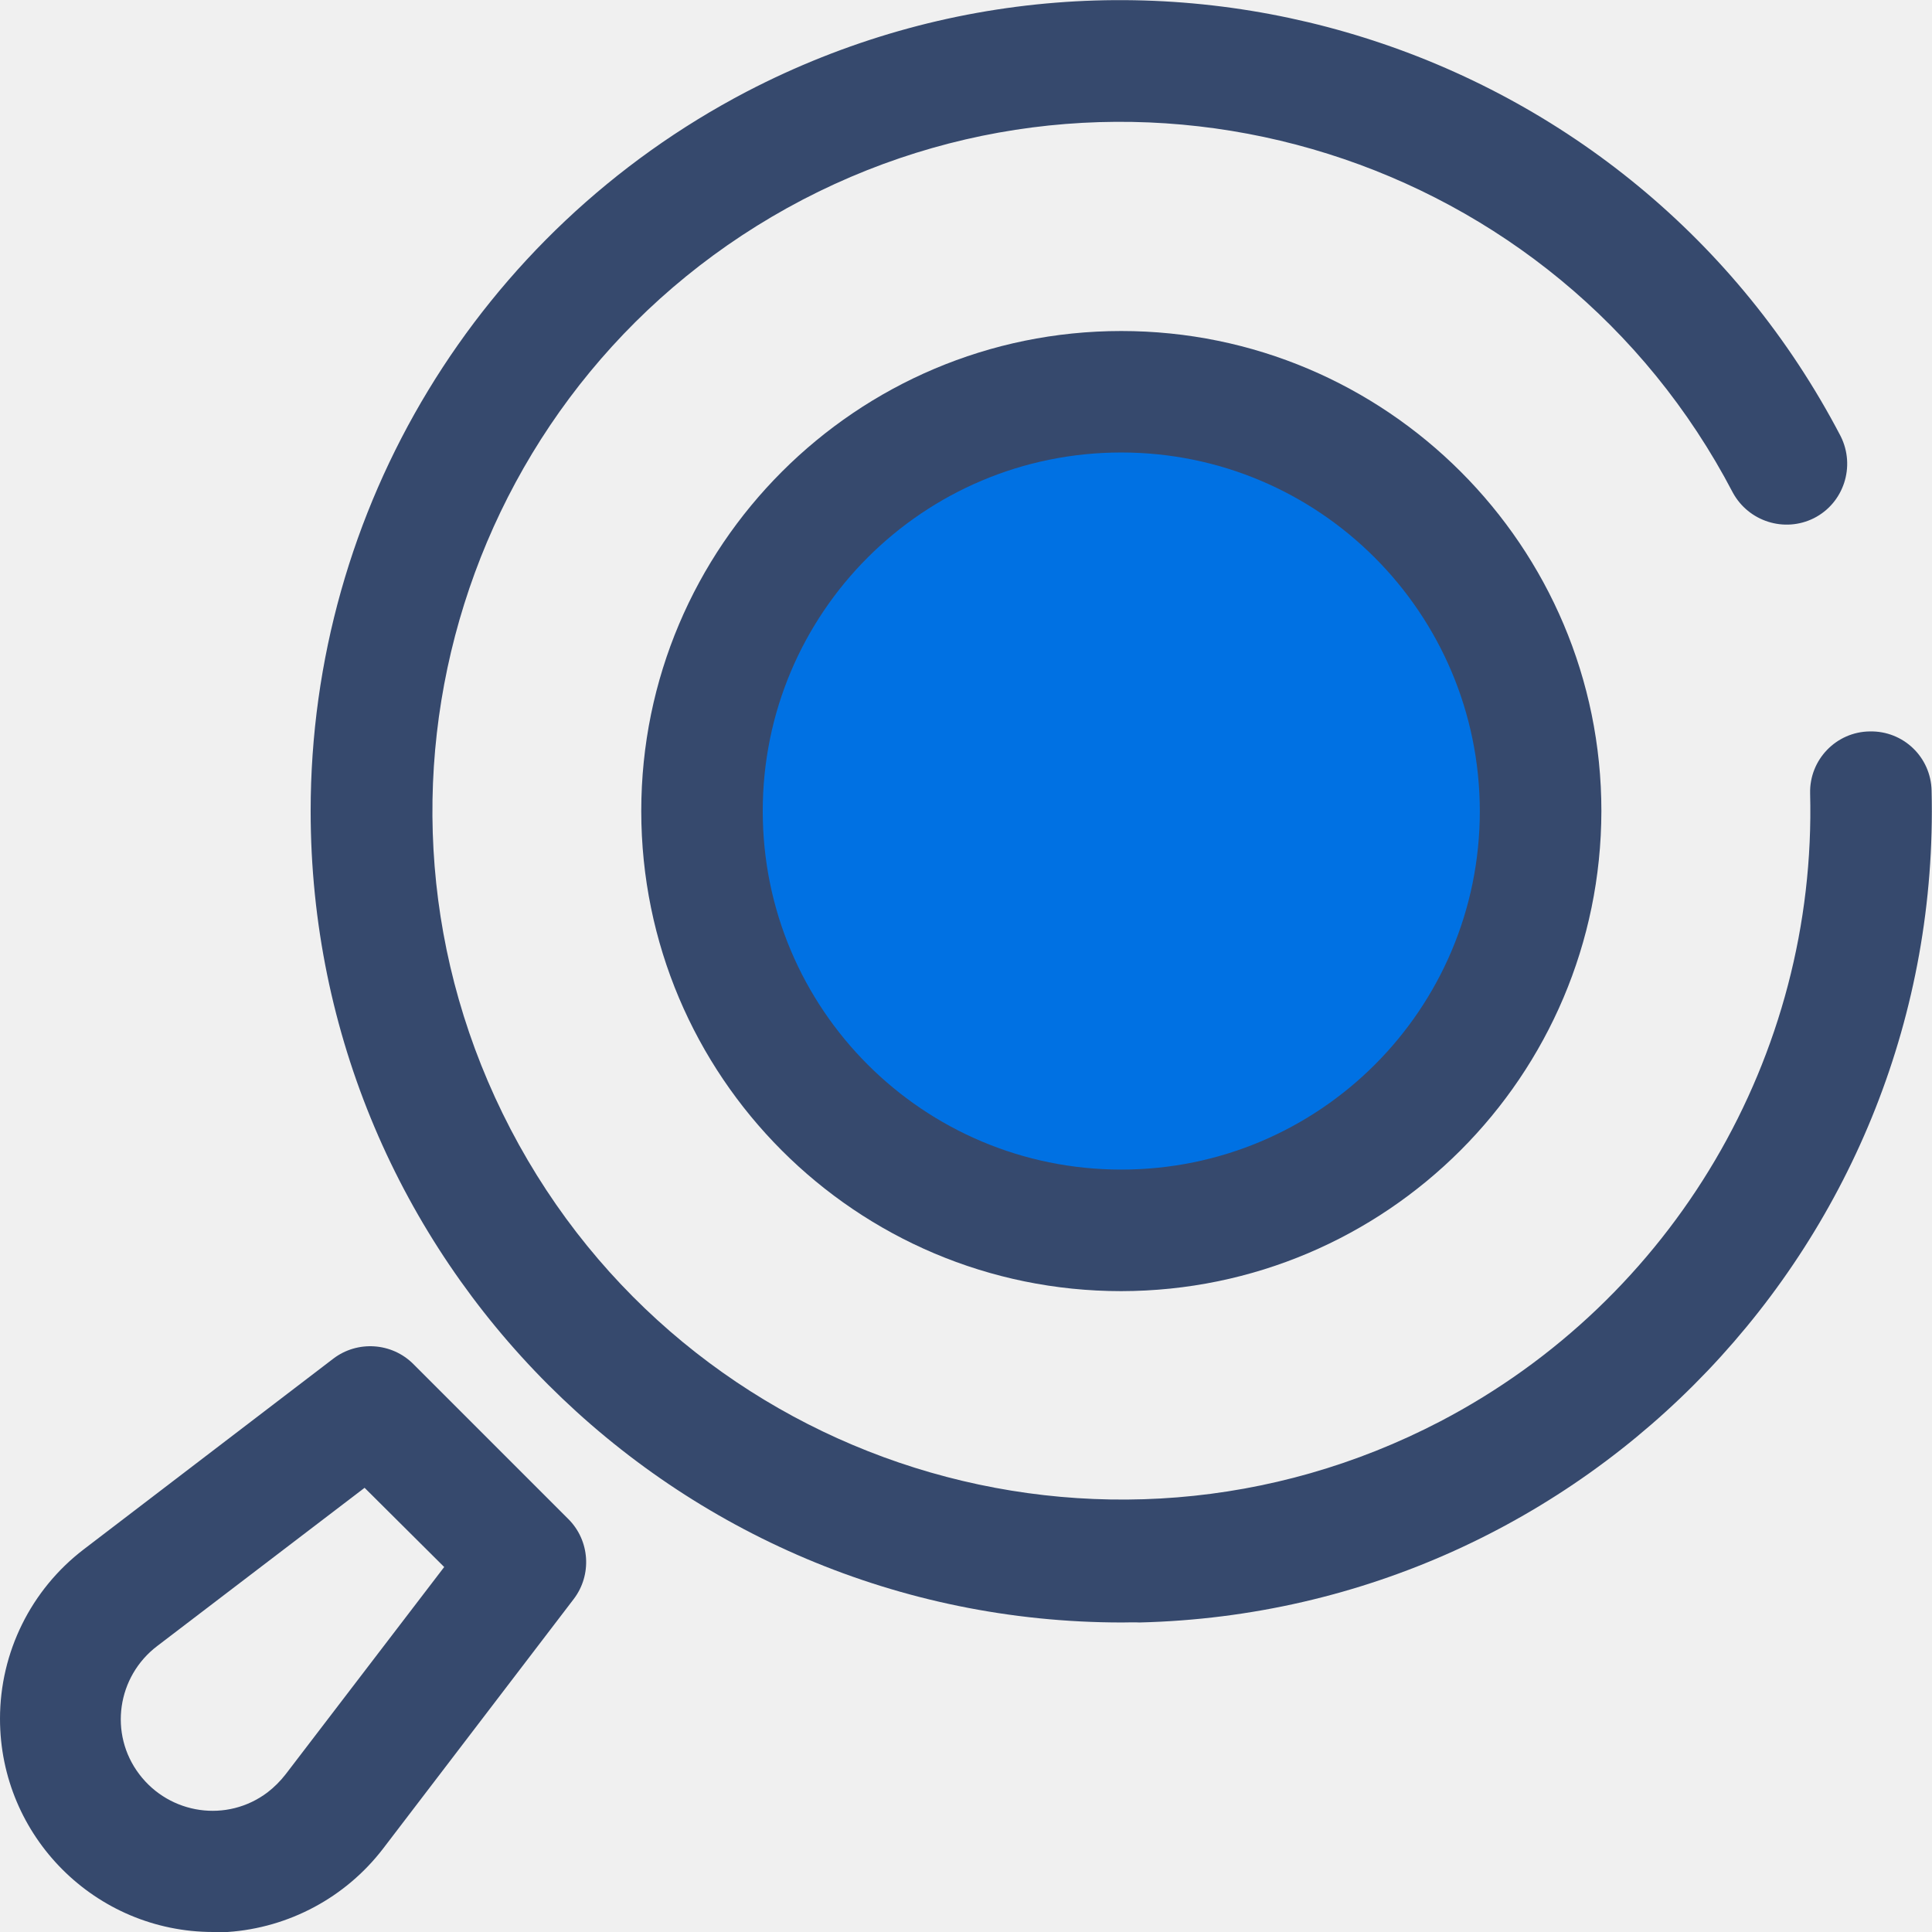
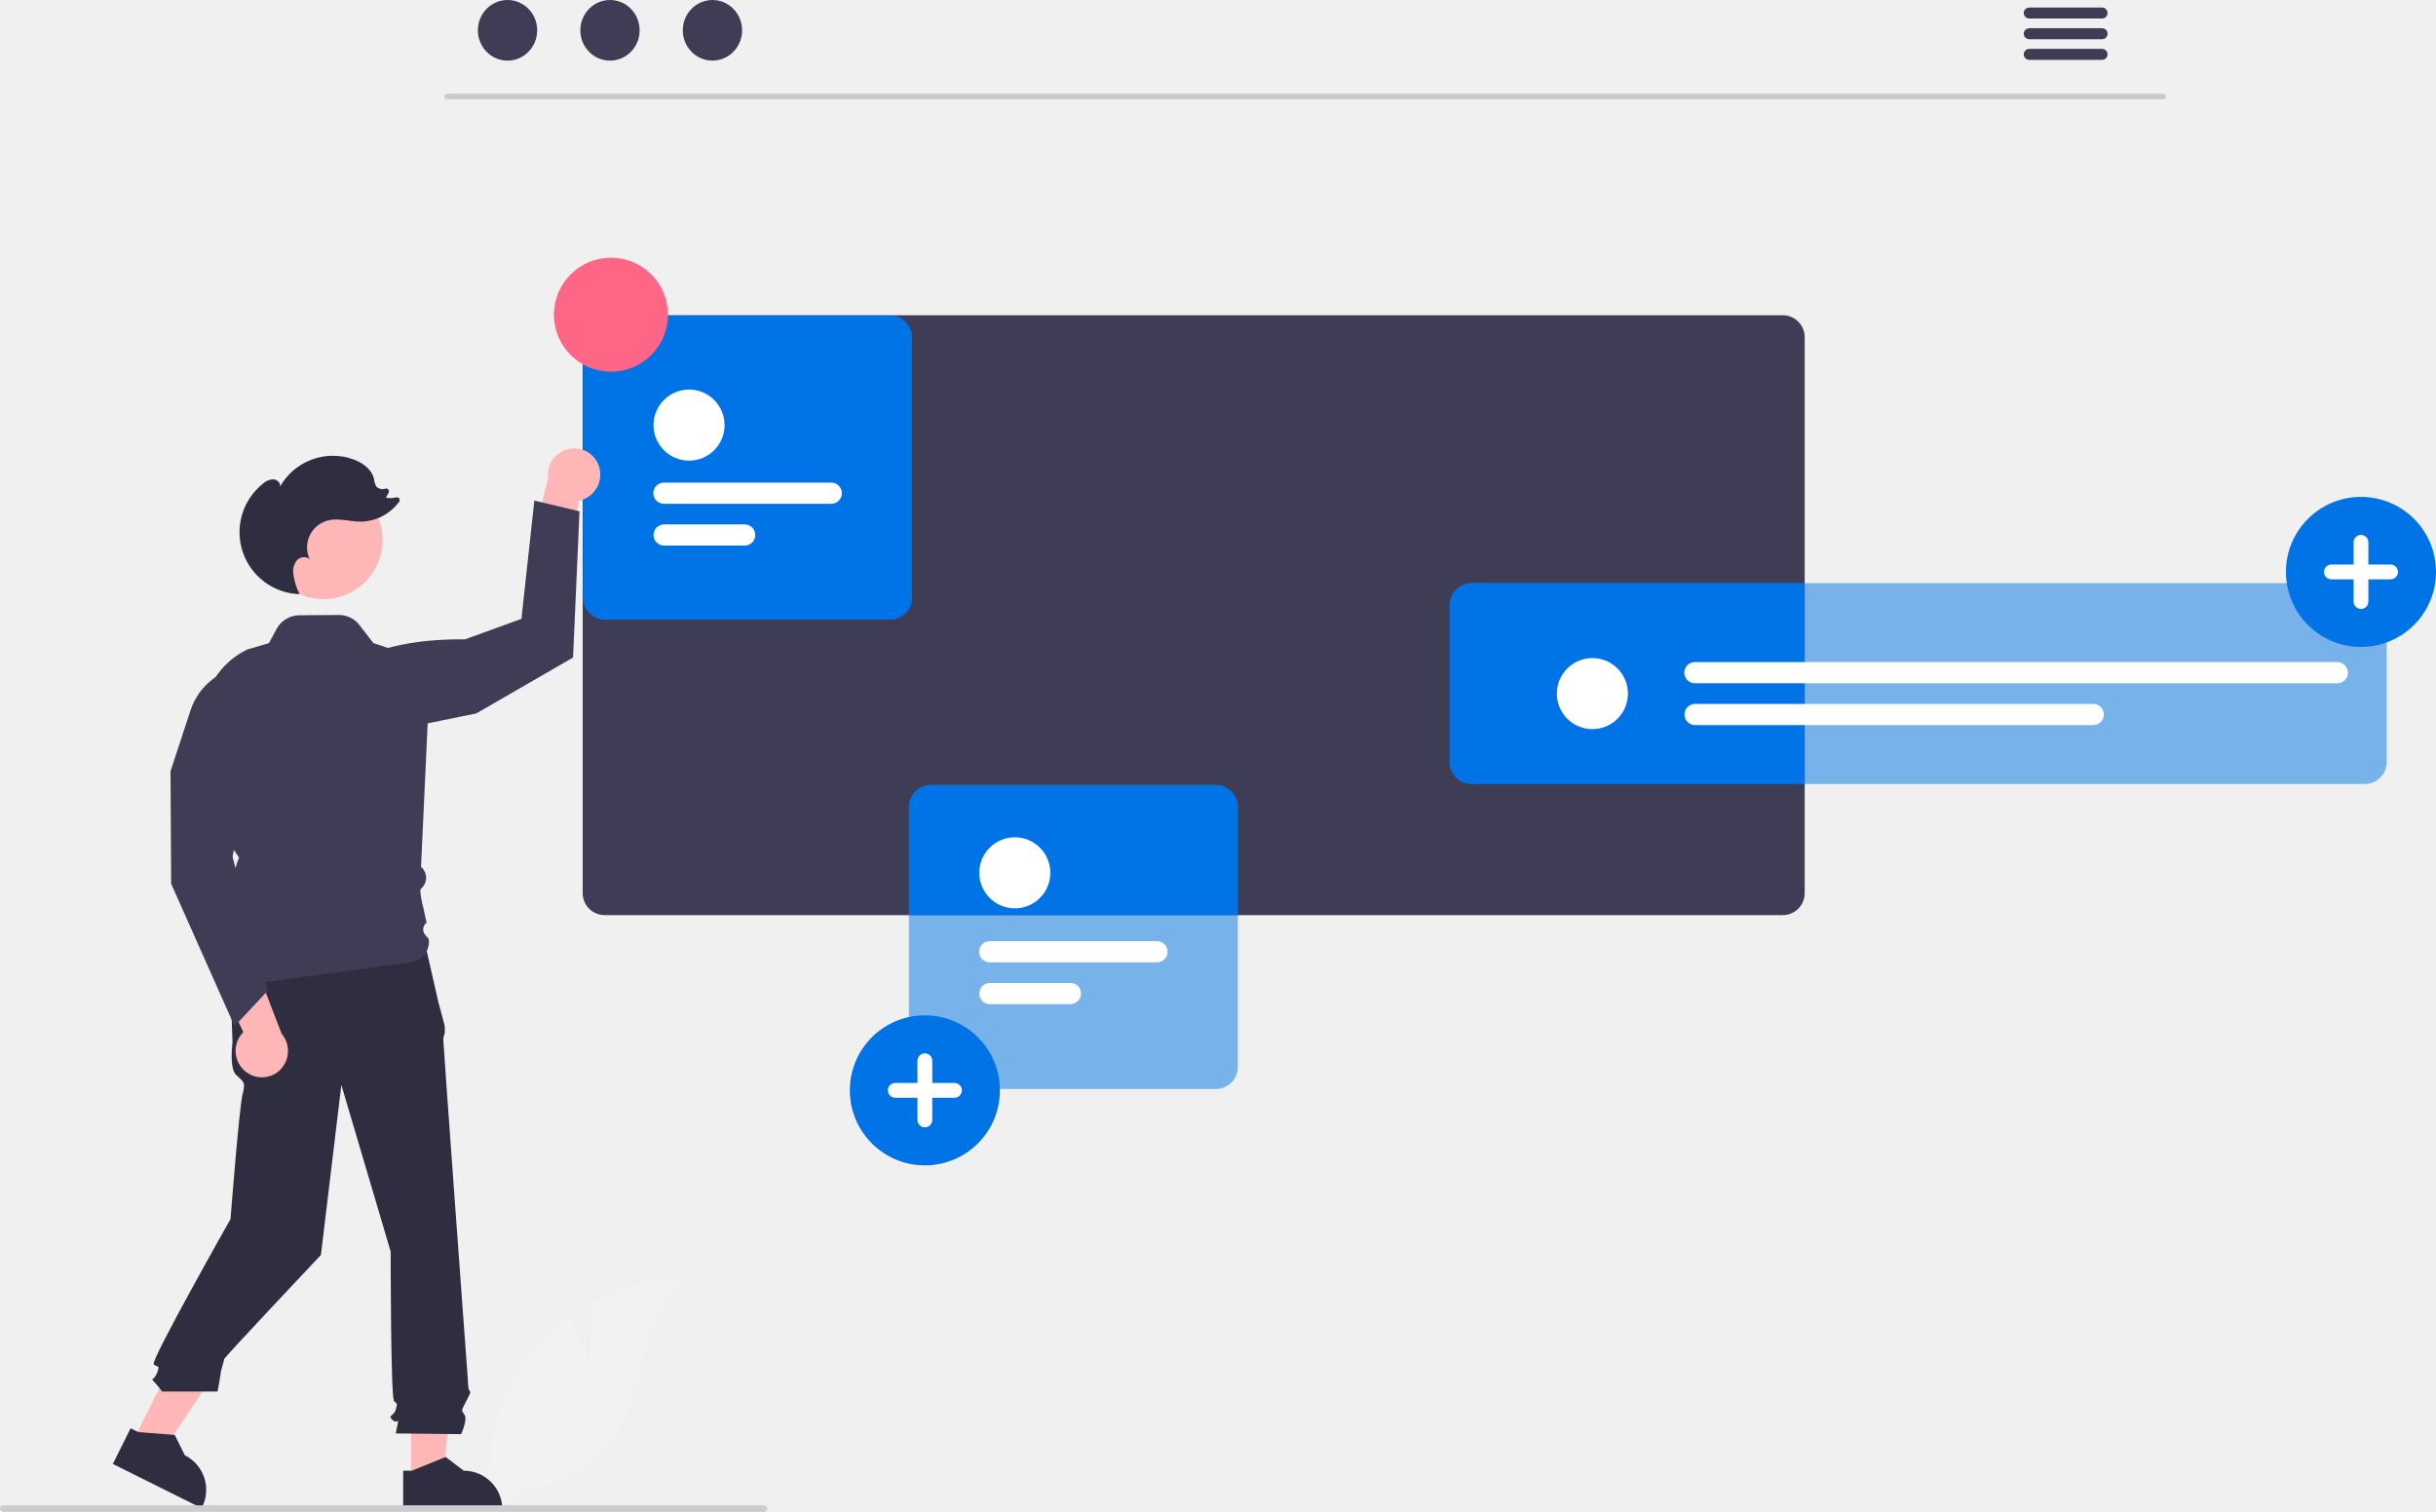
- <svg xmlns="http://www.w3.org/2000/svg" width="24" height="24" viewBox="0 0 24 24" fill="none">
-   <g clip-path="url(#clip0_15_41)">
-     <g clip-path="url(#clip1_15_41)">
-       <path d="M13.939 20.155C8.374 20.155 3.859 15.645 3.859 10.075C3.859 6.32 5.945 2.879 9.274 1.139C14.201 -1.425 20.296 0.492 22.866 5.42C23.053 5.795 22.903 6.25 22.533 6.437C22.167 6.62 21.721 6.479 21.525 6.118C19.34 1.932 14.159 0.3 9.972 2.48C5.781 4.67 4.159 9.836 6.343 14.028C8.528 18.219 13.7 19.841 17.891 17.657C20.784 16.147 22.57 13.118 22.486 9.855C22.476 9.438 22.809 9.091 23.227 9.086C23.644 9.077 23.986 9.405 23.995 9.822C24.131 15.392 19.724 20.02 14.154 20.155C14.089 20.151 14.014 20.155 13.939 20.155V20.155Z" fill="#36496D" />
-       <path d="M13.929 15.284C16.806 15.284 19.138 12.952 19.138 10.075C19.138 7.199 16.806 4.867 13.929 4.867C11.053 4.867 8.72 7.199 8.72 10.075C8.72 12.952 11.053 15.284 13.929 15.284Z" fill="#0071e3" />
-       <path d="M13.929 16.039C10.633 16.039 7.966 13.367 7.966 10.075C7.966 6.784 10.638 4.112 13.929 4.112C17.221 4.112 19.893 6.784 19.893 10.075C19.888 13.367 17.221 16.034 13.929 16.039ZM13.929 5.621C11.468 5.621 9.475 7.614 9.475 10.075C9.475 12.537 11.468 14.529 13.929 14.529C16.391 14.529 18.383 12.537 18.383 10.075C18.379 7.614 16.386 5.621 13.929 5.621ZM2.649 24C1.186 24 0 22.814 0 21.351C0 20.526 0.384 19.748 1.041 19.246L4.14 16.878C4.44 16.649 4.867 16.677 5.134 16.944L7.061 18.871C7.328 19.138 7.356 19.565 7.126 19.865L4.759 22.964C4.295 23.569 3.591 23.948 2.827 24H2.649V24ZM4.529 18.482L1.955 20.446C1.453 20.826 1.35 21.539 1.73 22.04C2.11 22.542 2.822 22.645 3.324 22.265C3.408 22.2 3.483 22.125 3.549 22.04L5.518 19.466L4.529 18.482Z" fill="#36496D" />
-     </g>
-   </g>
-   <defs>
-     <clipPath id="clip0_15_41">
-       <rect width="24" height="24" fill="white" />
-     </clipPath>
-     <clipPath id="clip1_15_41">
-       <rect width="24.005" height="24" fill="white" />
-     </clipPath>
-   </defs>
+ <svg xmlns="http://www.w3.org/2000/svg" data-name="Layer 1" width="897.318" height="556.975" viewBox="0 0 897.318 556.975">
+   <path d="M368.68,673.559l.998-22.434a72.456,72.456,0,0,1,33.796-8.555c-16.231,13.27-14.203,38.851-25.208,56.697a43.582,43.582,0,0,1-31.959,20.14l-13.583,8.316A73.03,73.03,0,0,1,348.116,668.544a70.542,70.542,0,0,1,12.964-12.046C364.334,665.076,368.68,673.559,368.68,673.559Z" transform="translate(-151.3408 -171.5124)" fill="#f2f2f2" />
+   <path d="M948.262,208.065H315.939a1.016,1.016,0,0,1,0-2.031H948.262a1.016,1.016,0,0,1,0,2.031Z" transform="translate(-151.3408 -171.5124)" fill="#cacaca" />
+   <ellipse cx="186.953" cy="11.169" rx="10.925" ry="11.169" fill="#3f3d56" />
+   <ellipse cx="224.695" cy="11.169" rx="10.925" ry="11.169" fill="#3f3d56" />
+   <ellipse cx="262.437" cy="11.169" rx="10.925" ry="11.169" fill="#3f3d56" />
+   <path d="M925.645,174.281h-26.81a2.03,2.03,0,0,0,0,4.06h26.81a2.03,2.03,0,0,0,0-4.06Z" transform="translate(-151.3408 -171.5124)" fill="#3f3d56" />
+   <path d="M925.645,181.901h-26.81a2.03,2.03,0,0,0,0,4.06h26.81a2.03,2.03,0,0,0,0-4.06Z" transform="translate(-151.3408 -171.5124)" fill="#3f3d56" />
+   <path d="M925.645,189.511h-26.81a2.03,2.03,0,0,0,0,4.06h26.81a2.03,2.03,0,0,0,0-4.06Z" transform="translate(-151.3408 -171.5124)" fill="#3f3d56" />
+   <path d="M808.054,287.654h-434.01a8.07,8.07,0,0,0-8.07,8.06v204.87a8.079,8.079,0,0,0,8.07,8.07h434.01a8.077,8.077,0,0,0,8.06-8.07v-204.87A8.068,8.068,0,0,0,808.054,287.654Z" transform="translate(-151.3408 -171.5124)" fill="#3f3d56" />
+   <path d="M693.414,386.354a8.068,8.068,0,0,0-8.06,8.06v57.87a8.077,8.077,0,0,0,8.06,8.07H816.114v-74Z" transform="translate(-151.3408 -171.5124)" fill="#0073e6" />
+   <path d="M1022.429,460.35H693.418a8.076,8.076,0,0,1-8.066-8.066V394.416a8.075,8.075,0,0,1,8.066-8.066h329.01a8.075,8.075,0,0,1,8.066,8.066v57.868A8.076,8.076,0,0,1,1022.429,460.35Z" transform="translate(-151.3408 -171.5124)" fill="#0073e6" opacity="0.5" />
+   <circle cx="586.571" cy="255.537" r="13.089" fill="#fff" />
+   <path d="M1012.235,423.246H775.72a3.898,3.898,0,1,1,0-7.795h236.514a3.898,3.898,0,1,1,0,7.795Z" transform="translate(-151.3408 -171.5124)" fill="#fff" />
+   <path d="M922.404,438.648H775.72a3.898,3.898,0,1,1,0-7.796H922.404a3.898,3.898,0,0,1,0,7.796Z" transform="translate(-151.3408 -171.5124)" fill="#fff" />
+   <polygon points="151.406 545.537 162.734 545.536 168.123 501.843 151.404 501.843 151.406 545.537" fill="#ffb6b6" />
+   <path d="M299.858,713.351l3.188-0,12.448-5.062,6.672,5.062h.001a14.218,14.218,0,0,1,14.217,14.217v.462l-36.526.001Z" transform="translate(-151.3408 -171.5124)" fill="#2f2e41" />
+   <polygon points="49.051 530.809 59.19 535.862 83.504 499.161 68.541 491.703 49.051 530.809" fill="#ffb6b6" />
+   <path d="M199.456,697.722l2.854,1.422,13.399,1.022,3.713,7.506.001 0a14.218,14.218,0,0,1,6.382,19.066l-.206.413L192.908,710.86Z" transform="translate(-151.3408 -171.5124)" fill="#2f2e41" />
+   <path d="M307.766,518.609l-72.026,1.879,1.253,35.074s-1.253,9.395,1.253,11.9,3.758,2.505,2.505,6.889-4.491,46.274-4.491,46.274-29.562,52.27-28.309,53.522,2.505,0,1.253,3.132-2.505,1.879-1.253,3.132a46.128,46.128,0,0,1,3.132,3.758h20.416s1.142-6.263,1.142-6.889,1.253-4.384,1.253-5.011,35.669-38.417,35.669-38.417l7.516-62.631,18.163,61.379s0,53.863,1.253,55.116,1.253.626.626,3.132-3.132,1.879-1.253,3.758,2.505-1.253,1.879,1.879l-.626,3.132,24.062.269s2.505-5.279,1.253-7.158-1.177-1.366.351-4.441,2.155-3.701,1.528-4.327-.626-3.958-.626-3.958-9.031-123.184-9.031-125.063a6.247,6.247,0,0,1,.52-2.818V549.567l-2.399-9.037Z" transform="translate(-151.3408 -171.5124)" fill="#2f2e41" />
+   <path d="M1021.021,409.86a27.638,27.638,0,1,1,27.638-27.638A27.638,27.638,0,0,1,1021.021,409.86Z" transform="translate(-151.3408 -171.5124)" fill="#0073e6" />
+   <path d="M1031.926,379.496h-8.179v-8.179a2.726,2.726,0,0,0-5.453,0v8.179h-8.179a2.726,2.726,0,1,0,0,5.453h8.179v8.179a2.726,2.726,0,0,0,5.453,0v-8.179h8.179a2.726,2.726,0,1,0,0-5.453Z" transform="translate(-151.3408 -171.5124)" fill="#fff" />
+   <path d="M599.224,460.724h-105.01a8.079,8.079,0,0,0-8.07,8.07v39.86h121.14v-39.86A8.077,8.077,0,0,0,599.224,460.724Z" transform="translate(-151.3408 -171.5124)" fill="#0073e6" />
+   <path d="M599.221,572.724H494.21a8.076,8.076,0,0,1-8.066-8.066V468.79a8.075,8.075,0,0,1,8.066-8.066H599.221a8.075,8.075,0,0,1,8.066,8.066v95.868A8.076,8.076,0,0,1,599.221,572.724Z" transform="translate(-151.3408 -171.5124)" fill="#0073e6" opacity="0.5" />
+   <circle cx="373.808" cy="321.563" r="13.089" fill="#fff" />
+   <path d="M577.472,526.06h-61.514a3.898,3.898,0,1,1,0-7.795h61.514a3.898,3.898,0,1,1,0,7.795Z" transform="translate(-151.3408 -171.5124)" fill="#fff" />
+   <path d="M545.641,541.462H515.958a3.898,3.898,0,0,1,0-7.796h29.684a3.898,3.898,0,0,1,0,7.796Z" transform="translate(-151.3408 -171.5124)" fill="#fff" />
+   <path d="M492.021,600.86a27.638,27.638,0,1,1,27.638-27.638A27.638,27.638,0,0,1,492.021,600.86Z" transform="translate(-151.3408 -171.5124)" fill="#0073e6" />
+   <path d="M502.926,570.496h-8.179v-8.179a2.726,2.726,0,1,0-5.453,0v8.179h-8.179a2.726,2.726,0,1,0,0,5.453h8.179v8.179a2.726,2.726,0,1,0,5.453,0v-8.179h8.179a2.726,2.726,0,1,0,0-5.453Z" transform="translate(-151.3408 -171.5124)" fill="#fff" />
+   <path d="M479.228,399.779H374.218a8.076,8.076,0,0,1-8.066-8.066V295.845a8.075,8.075,0,0,1,8.066-8.066H479.228a8.075,8.075,0,0,1,8.066,8.066v95.868A8.076,8.076,0,0,1,479.228,399.779Z" transform="translate(-151.3408 -171.5124)" fill="#0073e6" />
+   <circle cx="253.816" cy="156.618" r="13.089" fill="#0073e6" />
+   <path d="M457.48,357.115h-61.514a3.898,3.898,0,1,1,0-7.795h61.514a3.898,3.898,0,1,1,0,7.795Z" transform="translate(-151.3408 -171.5124)" fill="#0073e6" />
+   <path d="M425.649,372.517H395.966a3.898,3.898,0,1,1,0-7.796h29.684a3.898,3.898,0,1,1,0,7.796Z" transform="translate(-151.3408 -171.5124)" fill="#0073e6" />
+   <path d="M479.228,399.779H374.218a8.076,8.076,0,0,1-8.066-8.066V295.845a8.075,8.075,0,0,1,8.066-8.066H479.228a8.075,8.075,0,0,1,8.066,8.066v95.868A8.076,8.076,0,0,1,479.228,399.779Z" transform="translate(-151.3408 -171.5124)" fill="#0073e6" opacity="0.5" />
+   <circle cx="253.816" cy="156.618" r="13.089" fill="#fff" />
+   <path d="M457.48,357.115h-61.514a3.898,3.898,0,1,1,0-7.795h61.514a3.898,3.898,0,1,1,0,7.795Z" transform="translate(-151.3408 -171.5124)" fill="#fff" />
+   <path d="M425.649,372.517H395.966a3.898,3.898,0,1,1,0-7.796h29.684a3.898,3.898,0,1,1,0,7.796Z" transform="translate(-151.3408 -171.5124)" fill="#fff" />
+   <circle cx="225.043" cy="115.951" r="21" fill="#ff6584" />
+   <path d="M434.011,727.298a1.186,1.186,0,0,1-1.19,1.19h-280.29a1.19,1.19,0,0,1,0-2.38h280.29A1.187,1.187,0,0,1,434.011,727.298Z" transform="translate(-151.3408 -171.5124)" fill="#ccc" />
+   <path d="M371.896,343.088a9.771,9.771,0,0,1-5.759,12.435,9.6,9.6,0,0,1-1.635.451l-5.546,33.959-13.01-12.013,7.261-30.407a9.806,9.806,0,0,1,8.59-10.759,9.547,9.547,0,0,1,10.099,6.333Z" transform="translate(-151.3408 -171.5124)" fill="#ffb6b6" />
+   <path d="M275.881,420.037s10.097-13.341,46.739-12.976l20.798-7.556,4.753-43.57,16.636,3.961-2.377,53.868-35.648,20.597-46.739,9.506Z" transform="translate(-151.3408 -171.5124)" fill="#3f3d56" />
+   <circle id="a9729a65-ee7a-4a83-8b52-5849077a5ed0" data-name="ab6171fa-7d69-4734-b81c-8dff60f9761b" cx="119.175" cy="198.983" r="21.747" fill="#ffb6b6" />
+   <path d="M233.708,535.39a.417.417,0,0,1-.114-.015c-.402-.112-.719-.2.73-12.729l1.564-9.903L234.361,503.997l-2.568-2.568,4.127-4.127,3.463-9.838-5.993-8.88-6.876-36.316a28.972,28.972,0,0,1,15.911-31.478l7.958-2.325,2.895-5.31a9.52,9.52,0,0,1,8.287-4.962l14.573-.109a9.52,9.52,0,0,1,7.617,3.715l5.084,6.609,21.083,7.162-3.496,75.321,0,0a5.233,5.233,0,0,1,.359,7.695c-.219.221-.393.401-.501.52-.355.505.311,4.275,1.135,7.475l1.056,4.901h0a3.013,3.013,0,0,0-.548,4.398l1.346,1.591v0a7.599,7.599,0,0,1-6.507,8.535C283.5,528.628,233.809,535.39,233.708,535.39Z" transform="translate(-151.3408 -171.5124)" fill="#3f3d56" />
+   <path d="M264.953,391.178q-.139-.307-.278-.616c.036.001.071.006.106.007Z" transform="translate(-151.3408 -171.5124)" fill="#2f2e41" />
+   <path d="M248.164,349.737a6.053,6.053,0,0,1,3.792-1.639c1.406.045,2.832,1.315,2.541,2.692a22.348,22.348,0,0,1,26.895-10.085c3.495,1.233,6.923,3.7,7.726,7.318a6.591,6.591,0,0,0,.83,2.702,3.084,3.084,0,0,0,3.282.832l.035-.01a1.028,1.028,0,0,1,1.242,1.451l-.989,1.844a7.925,7.925,0,0,0,3.776-.08,1.027,1.027,0,0,1,1.09,1.598,17.895,17.895,0,0,1-14.269,7.334c-3.951-.024-7.944-1.386-11.789-.477a10.24,10.24,0,0,0-6.888,14.376c-1.181-1.292-3.465-.986-4.674.281a6.41,6.41,0,0,0-1.399,4.905,22.757,22.757,0,0,0,2.336,7.639,22.836,22.836,0,0,1-13.537-40.678Z" transform="translate(-151.3408 -171.5124)" fill="#2f2e41" />
+   <path d="M242.18,566.581a9.771,9.771,0,0,1-2.302-13.509,9.6,9.6,0,0,1,1.092-1.298l-14.675-31.123,17.527,2.525,11.249,29.168a9.806,9.806,0,0,1-.98,13.733,9.547,9.547,0,0,1-11.91.505Z" transform="translate(-151.3408 -171.5124)" fill="#ffb6b6" />
+   <path d="M237.736,549.587,214.384,497.103l-.234-41.452,7.361-22.39a23.925,23.925,0,0,1,30.827-15.04l.162.058.068.158c.272.635,6.446,15.906-11.867,47.322l-3.686,21.496,12.932,49.274Z" transform="translate(-151.3408 -171.5124)" fill="#3f3d56" />
</svg>
